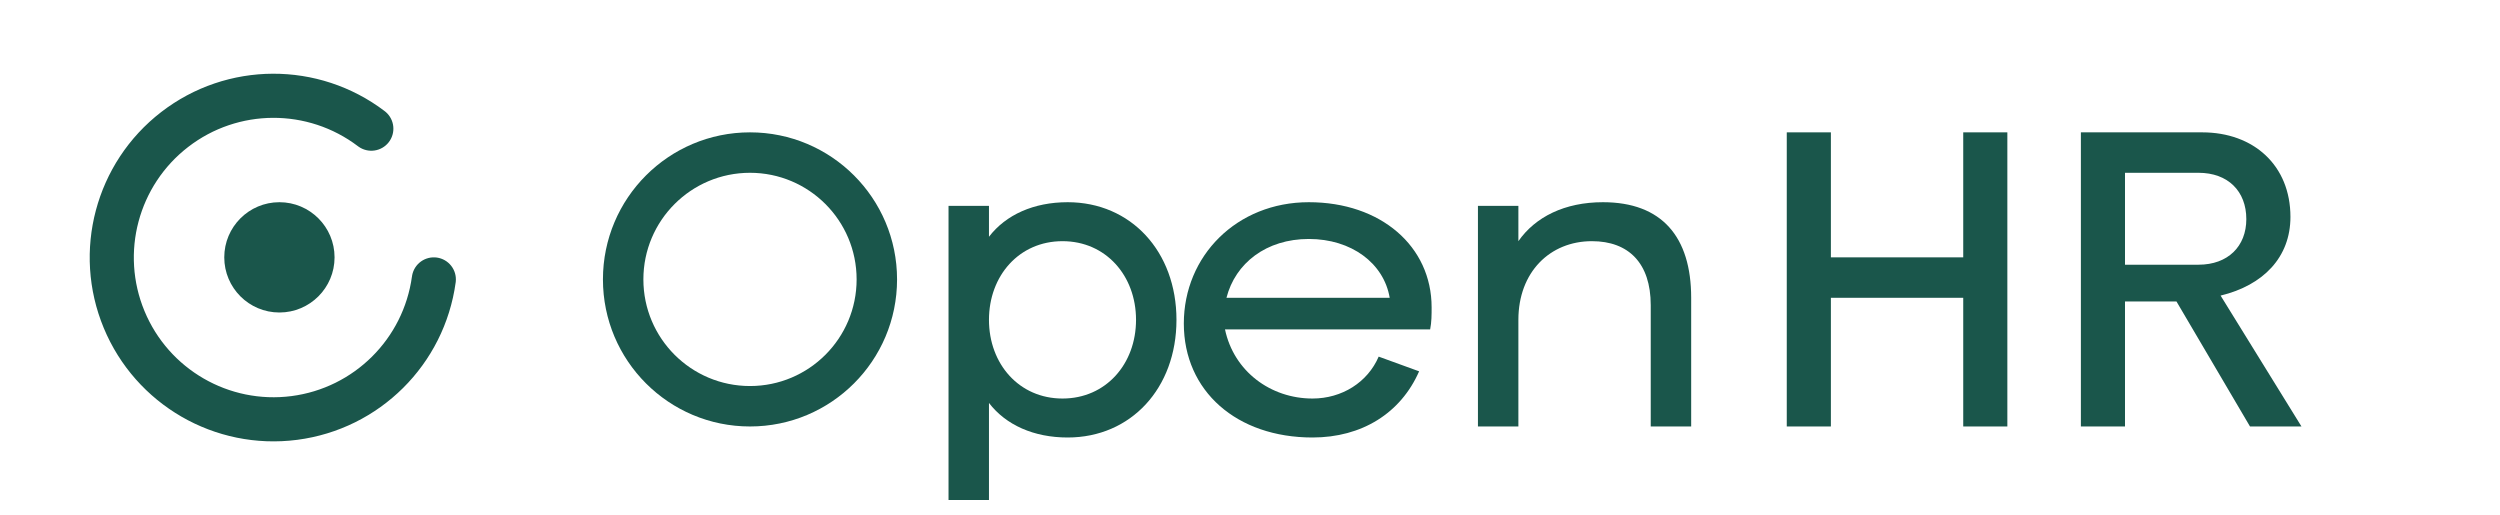
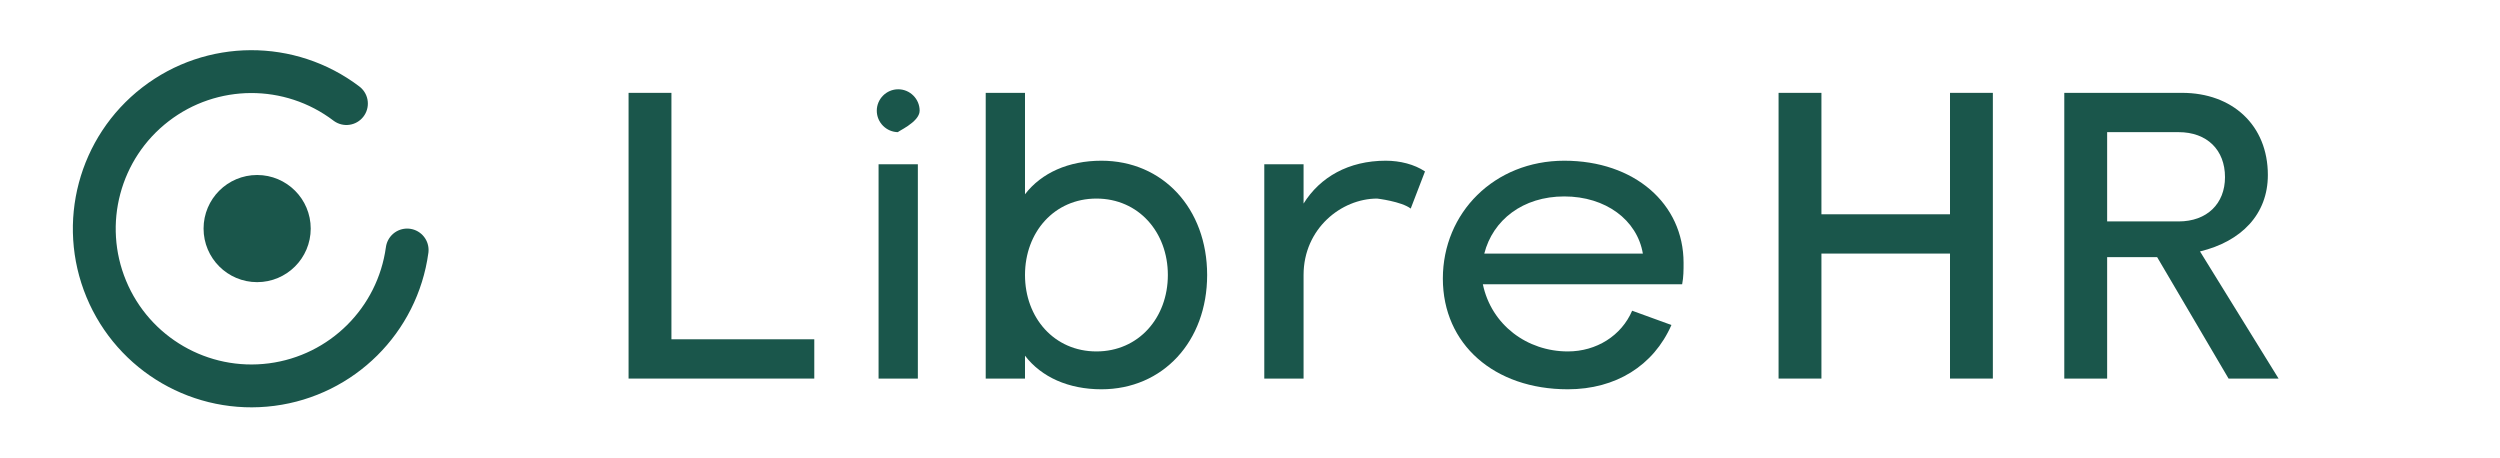
- <svg xmlns="http://www.w3.org/2000/svg" viewBox="0 0 340 70" width="340" height="70" fill="none">
-   <g transform="translate(6, 3)">
+ <svg xmlns="http://www.w3.org/2000/svg" viewBox="0 0 350 64" width="350" height="64" fill="none">
+   <g transform="translate(4, 0)">
    <path d="M 44.5 14.5 A 22 22 0 1 0 53 35" stroke="#1a564b" stroke-width="6" stroke-linecap="round" />
    <circle cx="32" cy="32" r="7.5" fill="#1a564b" />
  </g>
-   <g fill="#1a564b" transform="translate(80, 5)">
-     <path d="M 22 13 C 10.95 13 2 21.95 2 33 C 2 44.05 10.95 53 22 53 C 33.05 53 42 44.05 42 33 C 42 21.95 33.05 13 22 13 Z M 22 18.5 C 30.01 18.5 36.5 24.99 36.5 33 C 36.5 41.01 30.01 47.5 22 47.5 C 13.99 47.5 7.5 41.01 7.5 33 C 7.5 24.99 13.99 18.5 22 18.5 Z" />
-     <path d="M 49 23 L 54.5 23 L 54.5 27.2 C 56.8 24.2 60.6 22.5 65.2 22.5 C 73.8 22.5 80 29.2 80 38.5 C 80 47.8 73.8 54.5 65.2 54.5 C 60.6 54.5 56.8 52.8 54.5 49.8 L 54.5 63 L 49 63 Z M 64.5 27.8 C 58.6 27.8 54.5 32.5 54.5 38.5 C 54.5 44.5 58.6 49.2 64.5 49.2 C 70.4 49.2 74.5 44.5 74.5 38.5 C 74.5 32.5 70.4 27.8 64.5 27.8 Z" />
-     <path d="M 98 22.5 C 88.2 22.5 81 29.8 81 39 C 81 48.2 88.2 54.5 98.5 54.5 C 105.2 54.5 110.5 51.2 113 45.5 L 107.5 43.5 C 106 47 102.5 49.2 98.5 49.2 C 92.8 49.2 87.8 45.5 86.6 39.8 L 114.5 39.8 C 114.7 38.8 114.7 37.8 114.7 36.8 C 114.7 28.5 107.8 22.5 98 22.5 Z M 86.8 35.5 C 88 30.8 92.2 27.5 98 27.5 C 103.8 27.5 108.2 30.8 109 35.5 Z" />
-     <path d="M 121 23 L 126.5 23 L 126.5 27.8 C 128.8 24.5 132.8 22.5 138 22.5 C 146 22.5 150 27.2 150 35.5 L 150 53 L 144.5 53 L 144.5 36.5 C 144.5 30.8 141.5 27.8 136.5 27.8 C 130.8 27.8 126.5 32 126.5 38.5 L 126.5 53 L 121 53 Z" />
-     <path d="M 163 13 L 169 13 L 169 30 L 187 30 L 187 13 L 193 13 L 193 53 L 187 53 L 187 35.5 L 169 35.5 L 169 53 L 163 53 Z" />
-     <path d="M 203 13 L 219.5 13 C 226.5 13 231.5 17.5 231.5 24.5 C 231.5 30 227.8 33.8 222 35.2 L 233 53 L 226 53 L 216 36 L 209 36 L 209 53 L 203 53 Z M 209 18.5 L 209 31 L 219 31 C 223 31 225.5 28.5 225.5 24.8 C 225.5 21 223 18.5 219 18.5 Z" />
+   <g fill="#1a564b" transform="translate(76, 0)">
+     <path d="M 12 13 L 18 13 L 18 47.5 L 38 47.5 L 38 53 L 12 53 Z" />
+     <path d="M 47 23 L 52.5 23 L 52.5 53 L 47 53 Z M 49.75 12.5 C 51.4 12.5 52.75 13.85 52.75 15.5 C 52.75 17.15 49.4 18.5 49.75 18.5 C 48.1 18.5 46.75 17.15 46.75 15.5 C 46.75 13.85 48.1 12.5 49.75 12.5 Z" />
+     <path d="M 62 13 L 67.5 13 L 67.5 27.2 C 69.8 24.2 73.6 22.5 78.2 22.5 C 86.8 22.5 93 29.2 93 38.5 C 93 47.8 86.8 54.5 78.2 54.5 C 73.6 54.5 69.8 52.8 67.5 49.8 L 67.5 53 L 62 53 Z M 77.5 27.8 C 71.6 27.8 67.5 32.5 67.5 38.5 C 67.5 44.5 71.6 49.2 77.5 49.2 C 83.4 49.2 87.5 44.5 87.5 38.5 C 87.5 32.5 83.4 27.8 77.5 27.8 Z" />
+     <path d="M 101 23 L 106.5 23 L 106.5 28.5 C 108.8 24.8 112.8 22.5 118 22.5 C 120 22.5 122 23 123.5 24 L 121.5 29.2 C 120.2 28.2 116.8 27.8 116.8 27.8 C 111.8 27.8 106.5 32 106.5 38.5 L 106.5 53 L 101 53 Z" />
+     <path d="M 143 22.5 C 133.2 22.5 126 29.8 126 39 C 126 48.2 133.2 54.5 143.5 54.5 C 150.2 54.5 155.5 51.2 158 45.5 L 152.5 43.5 C 151 47 147.5 49.2 143.5 49.2 C 137.8 49.2 132.8 45.5 131.6 39.8 L 159.5 39.8 C 159.7 38.8 159.7 37.8 159.7 36.8 C 159.7 28.5 152.8 22.5 143 22.5 Z M 131.8 35.5 C 133 30.8 137.2 27.5 143 27.5 C 148.8 27.5 153.2 30.8 154 35.5 Z" />
+     <path d="M 173 13 L 179 13 L 179 30 L 197 30 L 197 13 L 203 13 L 203 53 L 197 53 L 197 35.5 L 179 35.5 L 179 53 L 173 53 Z" />
+     <path d="M 213 13 L 229.5 13 C 236.5 13 241.5 17.5 241.5 24.5 C 241.5 30 237.8 33.8 232 35.2 L 243 53 L 236 53 L 226 36 L 219 36 L 219 53 L 213 53 Z M 219 18.5 L 219 31 L 229 31 C 233 31 235.5 28.5 235.5 24.8 C 235.5 21 233 18.5 229 18.5 Z" />
  </g>
</svg>
